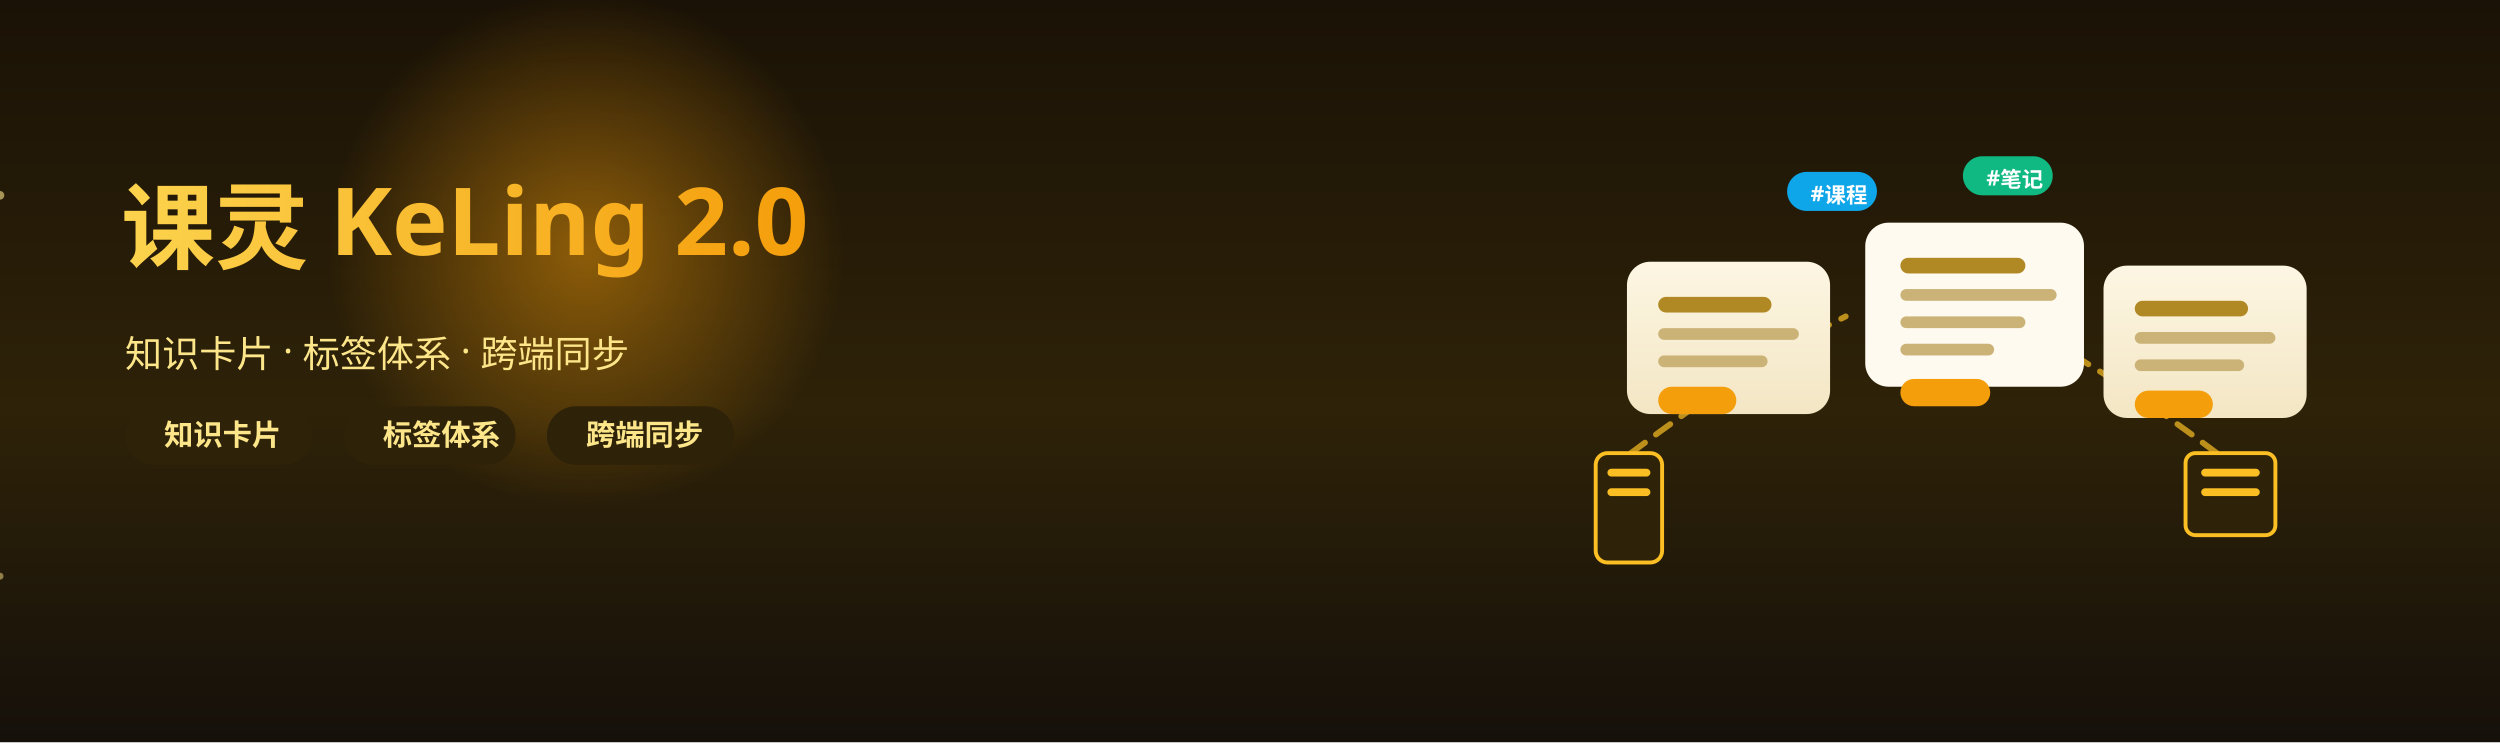
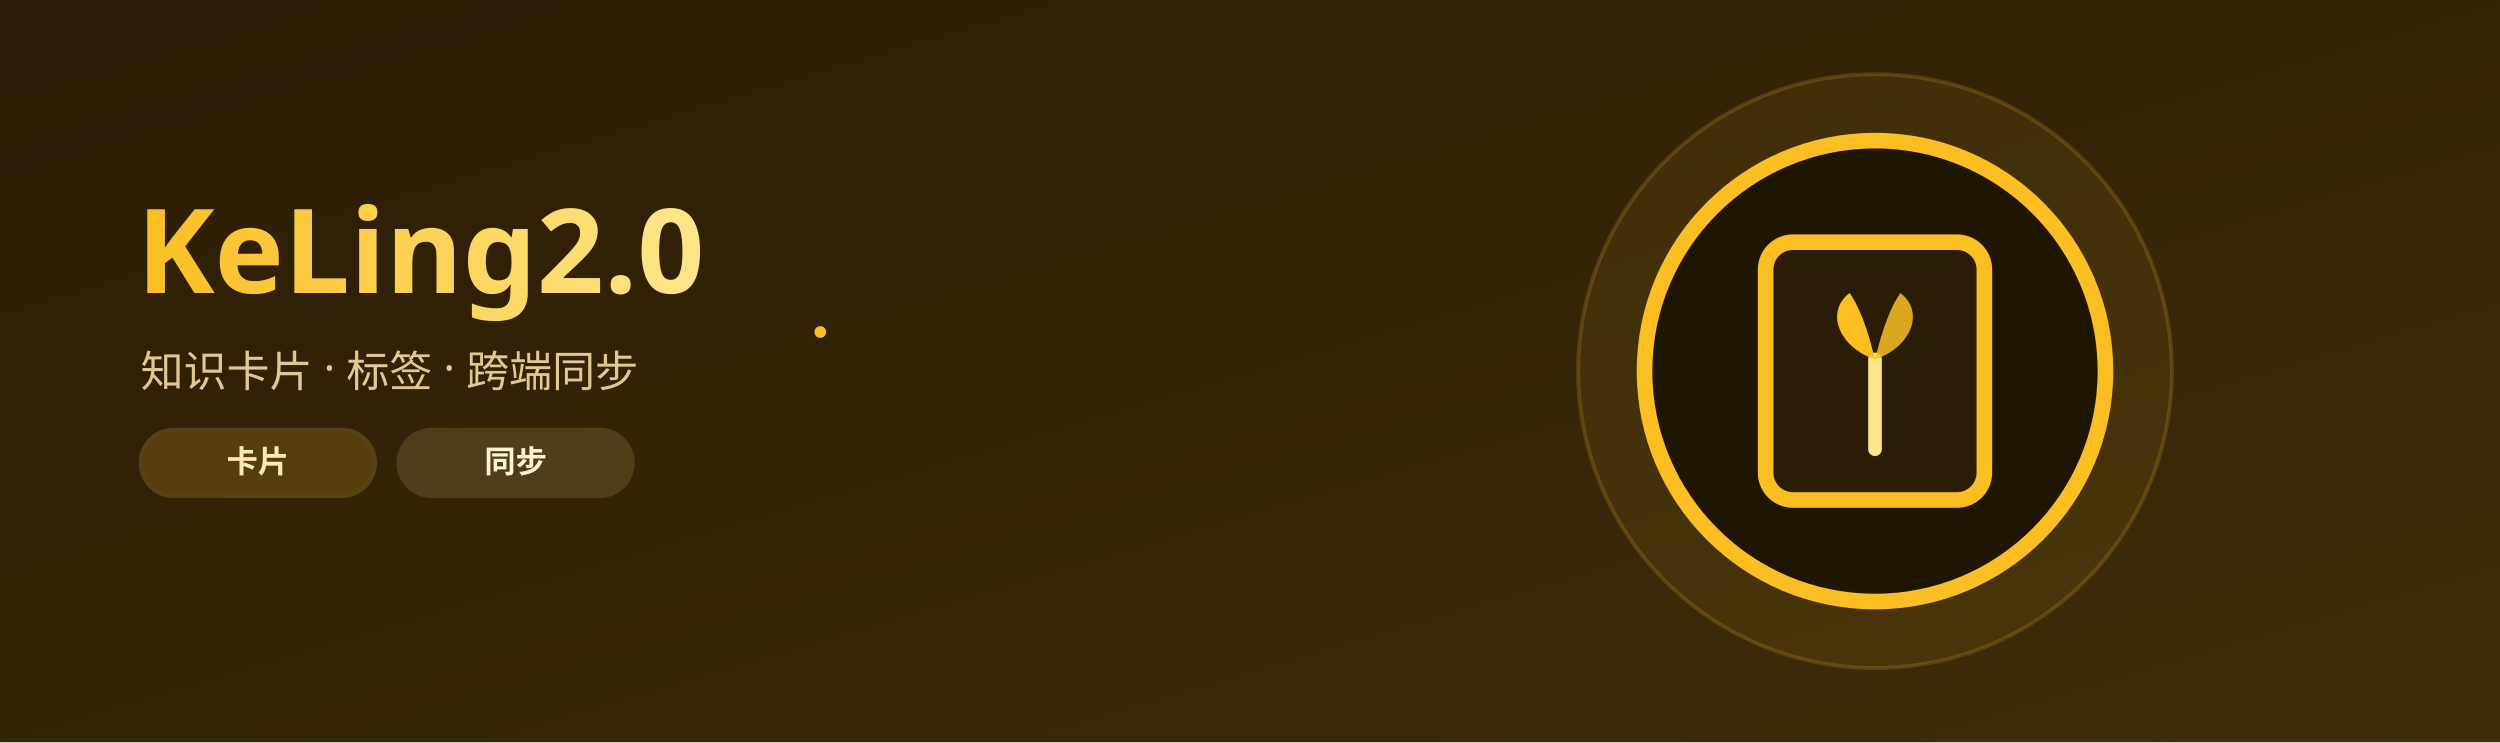
- <svg xmlns="http://www.w3.org/2000/svg" viewBox="0 0 1280 380" width="1280" height="380" role="img" aria-label="课灵 KeLing 2.0 · 知识卡片与标签体系">
+ <svg xmlns="http://www.w3.org/2000/svg" viewBox="0 0 1280 380" role="img" aria-label="KeLing2.0" font-family="'Segoe UI','PingFang SC','Microsoft YaHei',sans-serif">
  <defs>
-     <linearGradient id="bgGrad" x1="0" y1="0" x2="0" y2="1">
-       <stop offset="0" stop-color="#1a1206" />
-       <stop offset="0.55" stop-color="#2e2208" />
-       <stop offset="1" stop-color="#15100a" />
+     <linearGradient id="bg" x1="0" y1="0" x2="1" y2="1">
+       <stop offset="0" stop-color="#2a1c05" />
+       <stop offset="1" stop-color="#3f2d0a" />
    </linearGradient>
-     <linearGradient id="beamGrad" x1="0" y1="0" x2="1" y2="0">
-       <stop offset="0" stop-color="#fde68a" stop-opacity="0" />
-       <stop offset="0.5" stop-color="#fbbf24" stop-opacity="0.8" />
-       <stop offset="1" stop-color="#fde68a" stop-opacity="0" />
+     <linearGradient id="title" x1="0" y1="0" x2="1" y2="0">
+       <stop offset="0" stop-color="#fbbf24" />
+       <stop offset="1" stop-color="#fde68a" />
    </linearGradient>
-     <radialGradient id="haloGrad" cx="0.5" cy="0.5" r="0.5">
-       <stop offset="0" stop-color="#f59e0b" stop-opacity="0.5" />
-       <stop offset="1" stop-color="#f59e0b" stop-opacity="0" />
-     </radialGradient>
-     <linearGradient id="titleGrad" x1="0" y1="0" x2="1" y2="0">
-       <stop offset="0" stop-color="#fcd34d" />
-       <stop offset="1" stop-color="#f59e0b" />
-     </linearGradient>
-     <linearGradient id="cardGrad" x1="0" y1="0" x2="0" y2="1">
-       <stop offset="0" stop-color="#fdf6e3" />
-       <stop offset="1" stop-color="#f3e6c4" />
+     <linearGradient id="beam" x1="0" y1="0" x2="1" y2="0">
+       <stop offset="0" stop-color="#ffffff" stop-opacity="0" />
+       <stop offset="0.5" stop-color="#fbbf24" stop-opacity="0.20" />
+       <stop offset="1" stop-color="#ffffff" stop-opacity="0" />
    </linearGradient>
  </defs>
-   <rect width="1280" height="380" fill="url(#bgGrad)" />
-   <g>
-     <rect x="-220" y="0" width="220" height="380" fill="url(#beamGrad)" opacity="0">
-       <animate attributeName="x" values="-220;1500;-220" dur="8.2s" repeatCount="indefinite" />
-       <animate attributeName="opacity" values="0;0.5;0" dur="8.2s" repeatCount="indefinite" />
-     </rect>
+   <rect width="1280" height="380" fill="url(#bg)" />
+   <circle cx="960" cy="190" r="152" fill="#fbbf24" opacity="0.07" />
+   <circle cx="960" cy="190" r="152" fill="none" stroke="#fbbf24" stroke-width="2" opacity="0.18" />
+   <rect x="-120" y="0" width="64" height="380" fill="url(#beam)">
+     <animate attributeName="x" values="-120;1240;-120" dur="9s" repeatCount="indefinite" />
+   </rect>
+   <g transform="translate(960,190)">
+     <circle r="118" fill="#1f1503" stroke="#fbbf24" stroke-width="8" />
+     <rect x="-56" y="-66" width="112" height="132" rx="14" fill="#2a1c05" stroke="#fbbf24" stroke-width="8" />
+     <line x1="0" y1="40" x2="0" y2="-6" stroke="#fde68a" stroke-width="7" stroke-linecap="round" />
+     <path d="M0,-6 C-18,-12 -26,-30 -13,-40 C-6,-30 -2,-14 0,-6 Z" fill="#fbbf24" />
+     <path d="M0,-6 C18,-12 26,-30 13,-40 C6,-30 2,-14 0,-6 Z" fill="#fbbf24" opacity="0.85" />
  </g>
-   <g fill="#fde68a">
-     <circle cx="0" cy="100" r="2.2" opacity="0.6">
-       <animate attributeName="cx" values="-20;1320" dur="10s" repeatCount="indefinite" />
-     </circle>
-     <circle cx="0" cy="295" r="1.8" opacity="0.5">
-       <animate attributeName="cx" values="1320;-20" dur="12s" repeatCount="indefinite" />
-     </circle>
-   </g>
-   <circle cx="300" cy="128" r="132" fill="url(#haloGrad)">
-     <animate attributeName="r" values="116;144;116" dur="4.4s" repeatCount="indefinite" />
-     <animate attributeName="opacity" values="0.5;0.85;0.5" dur="4.4s" repeatCount="indefinite" />
-   </circle>
-   <text x="62" y="134" font-family="'PingFang SC','Microsoft YaHei',sans-serif" font-size="48" font-weight="800" fill="url(#titleGrad)">课灵 KeLing 2.0</text>
-   <line x1="64" y1="154" x2="300" y2="154" stroke="#f59e0b" stroke-width="4" stroke-linecap="round" stroke-dasharray="240" stroke-dashoffset="240">
-     <animate attributeName="stroke-dashoffset" values="240;0;0;240" keyTimes="0;0.5;0.85;1" dur="6s" repeatCount="indefinite" />
+   <line x1="72" y1="170" x2="420" y2="170" stroke="#fbbf24" stroke-width="6" stroke-linecap="round" stroke-dasharray="348" stroke-dashoffset="348">
+     <animate attributeName="stroke-dashoffset" values="348;0;0;348" dur="6s" repeatCount="indefinite" />
  </line>
-   <text x="64" y="188" font-family="'PingFang SC','Microsoft YaHei',sans-serif" font-size="19" font-weight="500" fill="#fde68a">知识卡片 · 标签体系 · 跨端同步</text>
-   <g font-family="'PingFang SC','Microsoft YaHei',sans-serif" font-size="15" font-weight="600" fill="#fde68a">
-     <rect x="64" y="208" width="96" height="30" rx="15" fill="#2e2208" />
-     <text x="84" y="228">知识卡片</text>
-     <rect x="176" y="208" width="88" height="30" rx="15" fill="#2e2208" />
-     <text x="196" y="228">标签体系</text>
-     <rect x="280" y="208" width="96" height="30" rx="15" fill="#2e2208" />
-     <text x="300" y="228">跨端同步</text>
-   </g>
-   <g transform="translate(985,192)">
-     <g stroke="#fbbf24" stroke-width="3" fill="none" stroke-linecap="round" stroke-dasharray="9 7" opacity="0.7">
-       <path d="M-150,40 C-110,10 -80,-10 -40,-30">
-         <animate attributeName="stroke-dashoffset" values="0;-32;0" dur="2.4s" repeatCount="indefinite" />
-       </path>
-       <path d="M150,40 C110,10 80,-10 40,-30">
-         <animate attributeName="stroke-dashoffset" values="0;-32;0" dur="2.4s" begin="0.6s" repeatCount="indefinite" />
-       </path>
-     </g>
-     <g>
-       <animateTransform attributeName="transform" type="translate" values="0 0;0 -6;0 0" dur="4.8s" repeatCount="indefinite" />
-       <rect x="-152" y="-58" width="104" height="78" rx="12" fill="url(#cardGrad)" />
-       <rect x="-136" y="-40" width="58" height="8" rx="4" fill="#b08924" />
-       <rect x="-136" y="-24" width="72" height="6" rx="3" fill="#cbb277" />
-       <rect x="-136" y="-10" width="56" height="6" rx="3" fill="#cbb277" />
-       <rect x="-136" y="6" width="40" height="14" rx="7" fill="#f59e0b" />
-     </g>
-     <g>
-       <animateTransform attributeName="transform" type="translate" values="0 0;0 -9;0 0" dur="4.4s" begin="0.3s" repeatCount="indefinite" />
-       <rect x="-30" y="-78" width="112" height="84" rx="12" fill="#fffaf0" />
-       <rect x="-12" y="-60" width="64" height="8" rx="4" fill="#b08924" />
-       <rect x="-12" y="-44" width="80" height="6" rx="3" fill="#cbb277" />
-       <rect x="-12" y="-30" width="64" height="6" rx="3" fill="#cbb277" />
-       <rect x="-12" y="-16" width="48" height="6" rx="3" fill="#cbb277" />
-       <rect x="-12" y="2" width="46" height="14" rx="7" fill="#f59e0b" />
-     </g>
-     <g>
-       <animateTransform attributeName="transform" type="translate" values="0 0;0 -6;0 0" dur="5s" begin="0.6s" repeatCount="indefinite" />
-       <rect x="92" y="-56" width="104" height="78" rx="12" fill="url(#cardGrad)" />
-       <rect x="108" y="-38" width="58" height="8" rx="4" fill="#b08924" />
-       <rect x="108" y="-22" width="72" height="6" rx="3" fill="#cbb277" />
-       <rect x="108" y="-8" width="56" height="6" rx="3" fill="#cbb277" />
-       <rect x="108" y="8" width="40" height="14" rx="7" fill="#f59e0b" />
-     </g>
-     <g font-family="'PingFang SC',sans-serif" font-size="11" font-weight="800" fill="#fff">
-       <g>
-         <animate attributeName="opacity" values="0.7;1;0.7" dur="2.4s" repeatCount="indefinite" />
-         <rect x="-70" y="-104" width="46" height="20" rx="10" fill="#0ea5e9" />
-         <text x="-58" y="-89">#课程</text>
-       </g>
-       <g>
-         <animate attributeName="opacity" values="1;0.7;1" dur="2.8s" repeatCount="indefinite" />
-         <rect x="20" y="-112" width="46" height="20" rx="10" fill="#10b981" />
-         <text x="32" y="-97">#笔记</text>
-       </g>
-     </g>
-     <g fill="#2e2208" stroke="#fbbf24" stroke-width="2">
-       <rect x="-168" y="40" width="34" height="56" rx="6" />
-       <rect x="134" y="40" width="46" height="42" rx="5" />
-     </g>
-     <g fill="#fbbf24">
-       <rect x="-162" y="48" width="22" height="4" rx="2" />
-       <rect x="-162" y="58" width="22" height="4" rx="2" />
-       <rect x="142" y="48" width="30" height="4" rx="2" />
-       <rect x="142" y="58" width="30" height="4" rx="2" />
-     </g>
+   <text x="70" y="150" font-size="60" font-weight="800" fill="url(#title)">KeLing2.0</text>
+   <text x="72" y="198" font-size="22" fill="#f3dca0" opacity="0.9">知识卡片 · 标签 · 跨端同步</text>
+   <g font-size="16" font-weight="600">
+     <rect x="72" y="220" width="120" height="34" rx="17" fill="#fbbf24" opacity="0.18" stroke="#fcd34d" stroke-width="2" />
+     <text x="132" y="242" fill="#fde9b0" text-anchor="middle">卡片</text>
+     <rect x="204" y="220" width="120" height="34" rx="17" fill="#fde68a" opacity="0.14" stroke="#fde68a" stroke-width="2" />
+     <text x="264" y="242" fill="#fff4cf" text-anchor="middle">同步</text>
  </g>
</svg>
